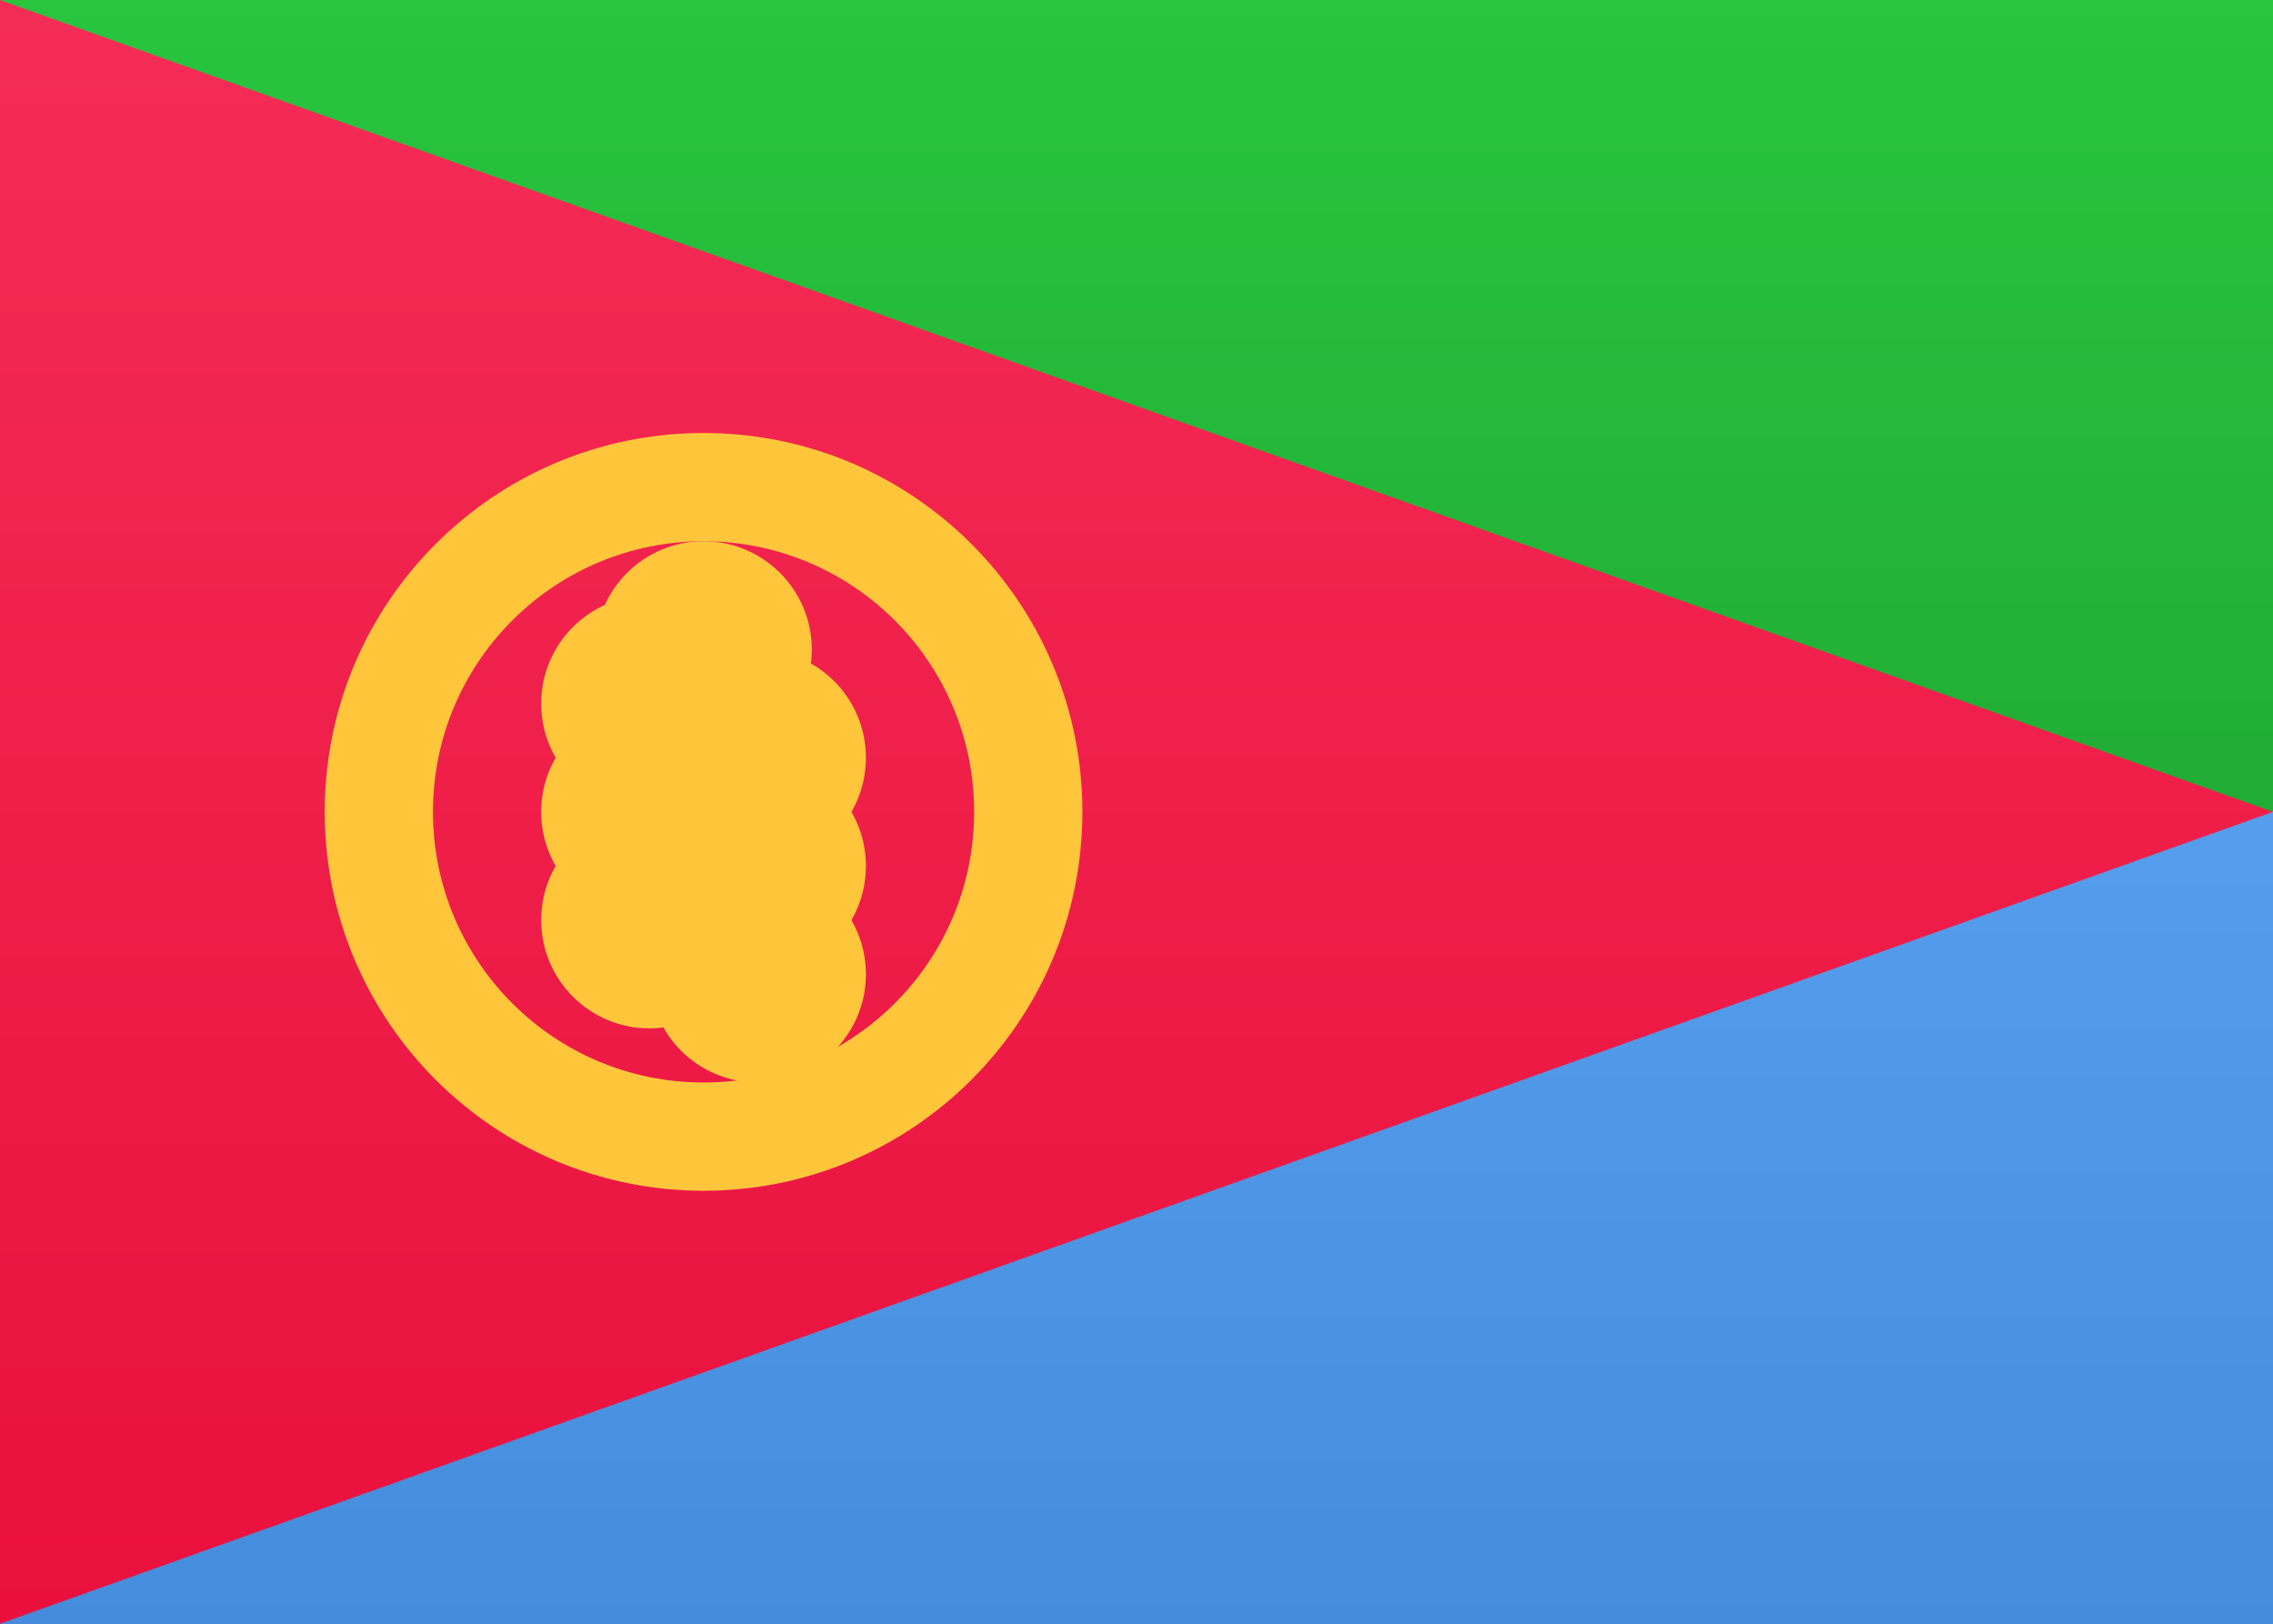
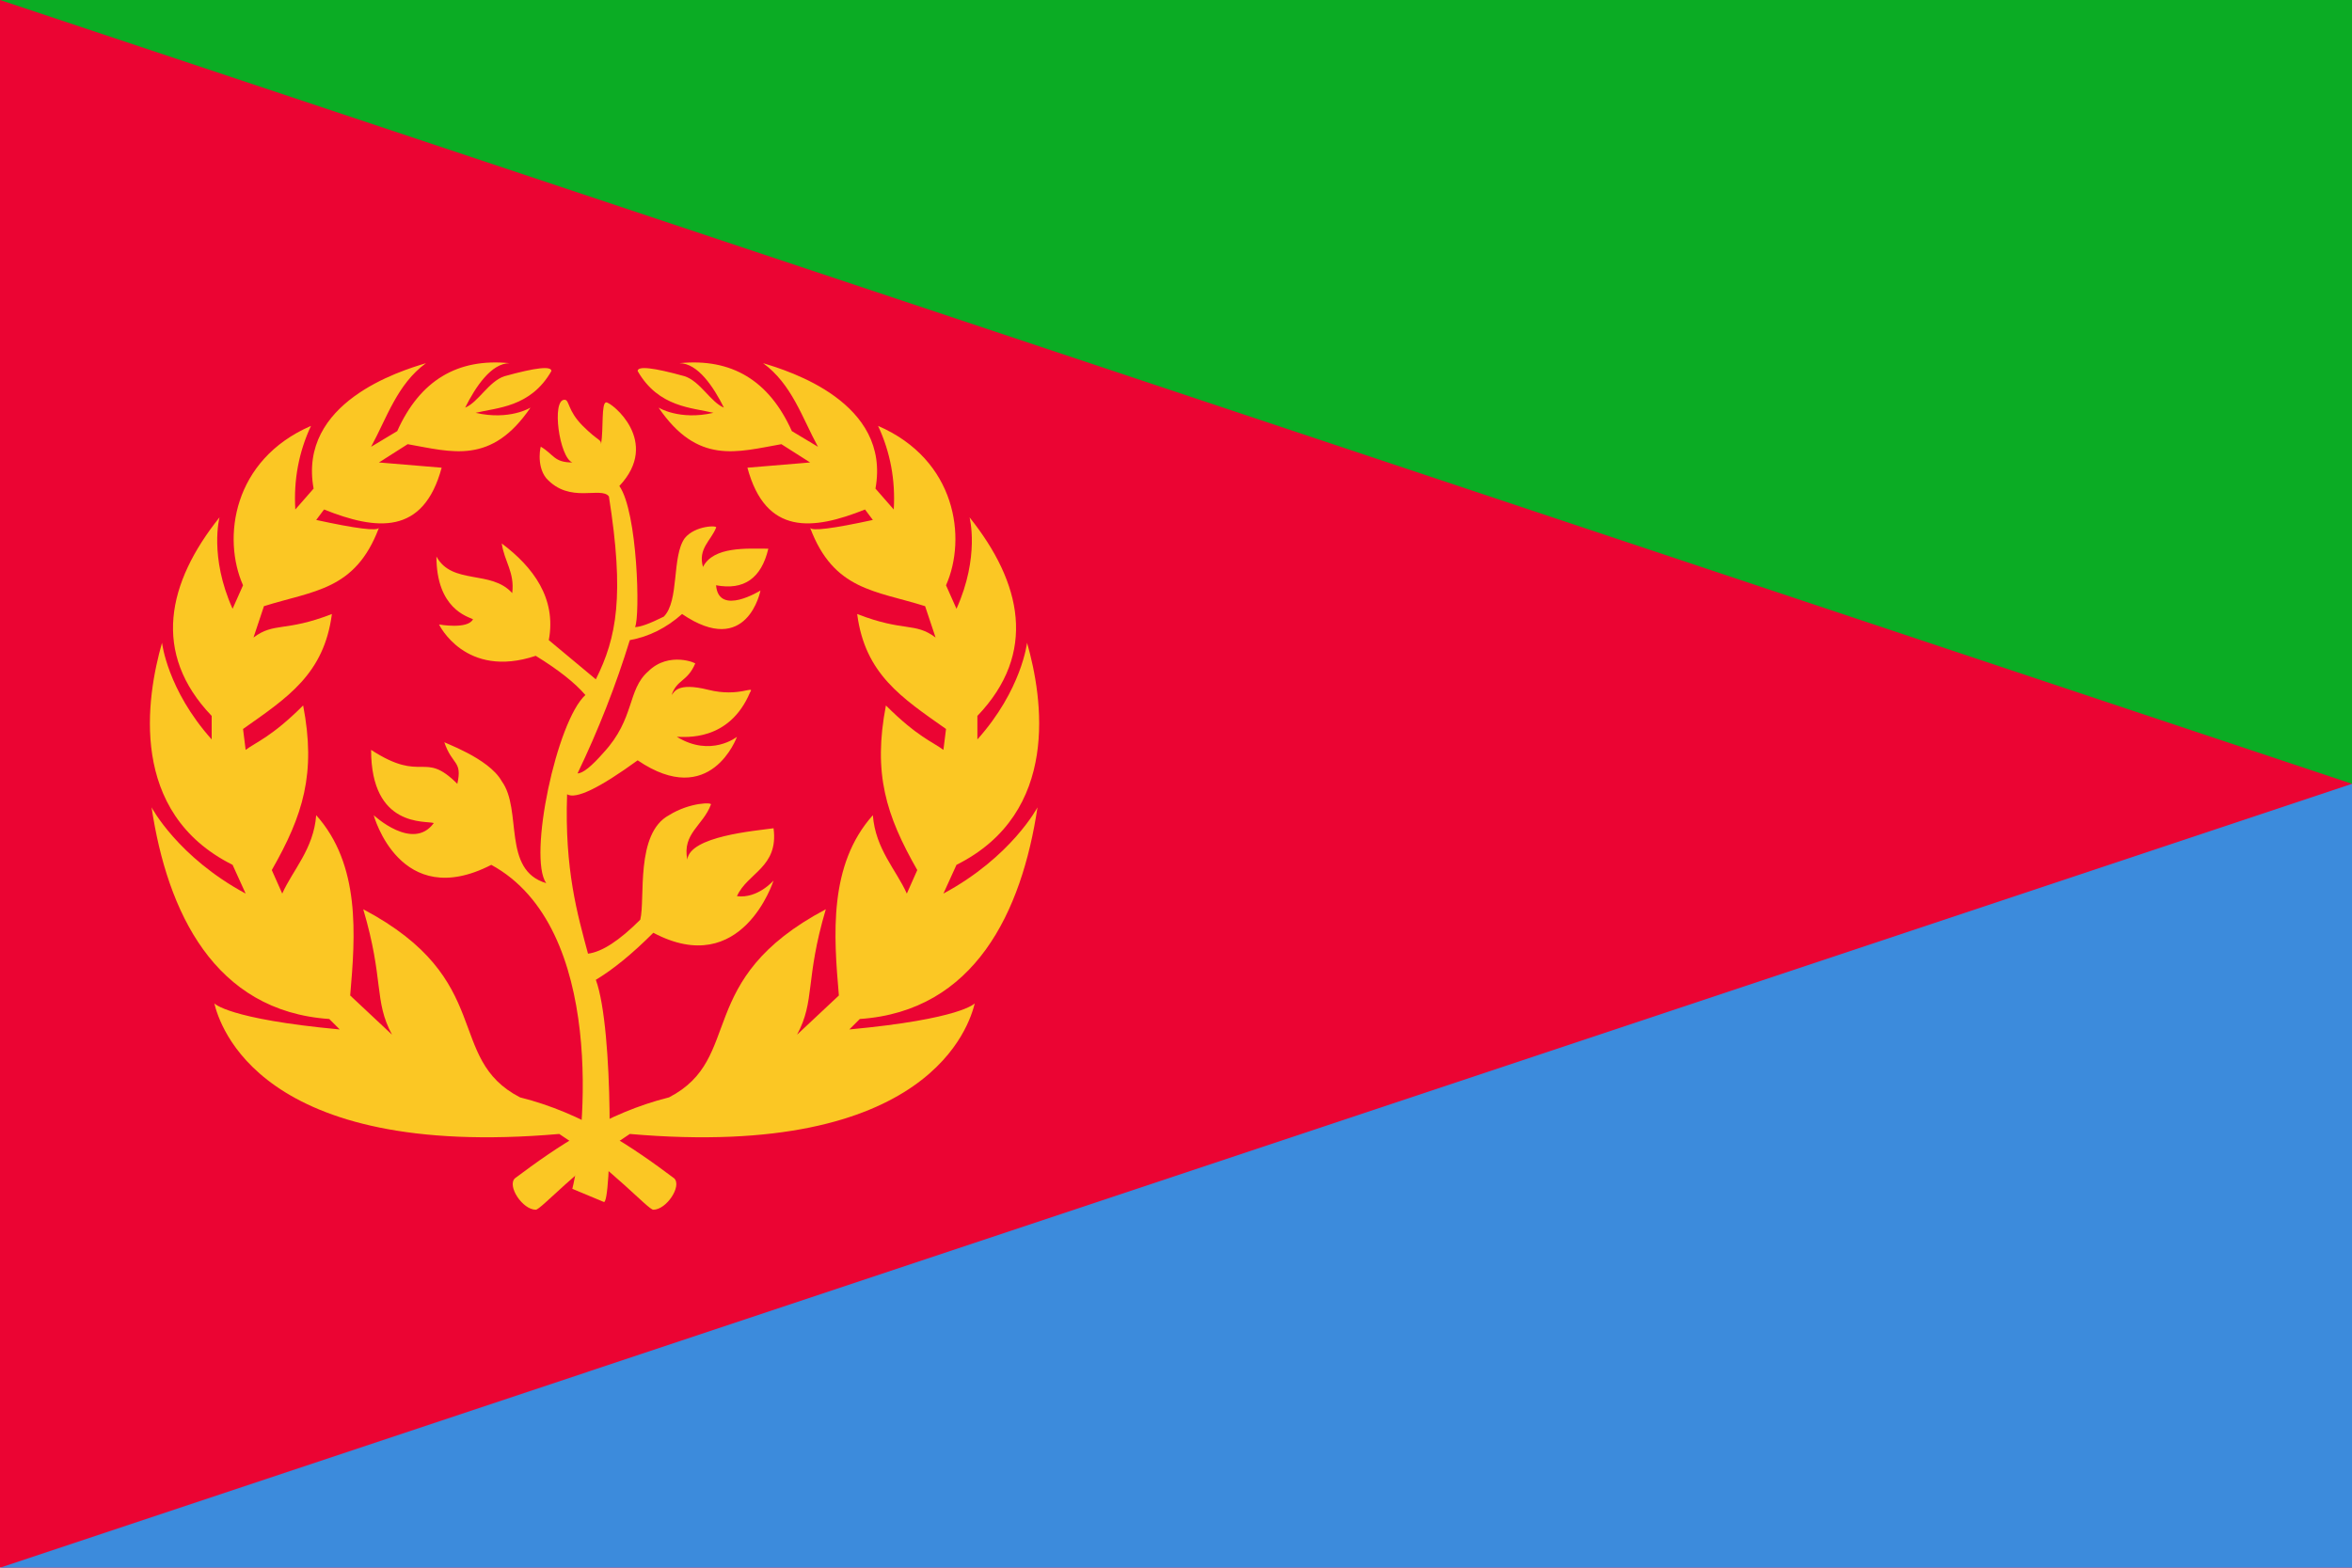
- <svg xmlns="http://www.w3.org/2000/svg" width="21" height="15">
-   <defs>
-     <linearGradient x1="50%" y1="0%" x2="50%" y2="100%" id="a">
-       <stop stop-color="#FFF" offset="0%" />
-       <stop stop-color="#F0F0F0" offset="100%" />
-     </linearGradient>
-     <linearGradient x1="50%" y1="0%" x2="50%" y2="100%" id="b">
-       <stop stop-color="#29C53F" offset="0%" />
-       <stop stop-color="#21AC35" offset="100%" />
-     </linearGradient>
-     <linearGradient x1="50%" y1="0%" x2="50%" y2="100%" id="c">
-       <stop stop-color="#579DED" offset="0%" />
-       <stop stop-color="#458BDB" offset="100%" />
-     </linearGradient>
-     <linearGradient x1="50%" y1="0%" x2="50%" y2="100%" id="d">
-       <stop stop-color="#F42D56" offset="0%" />
-       <stop stop-color="#E9103D" offset="100%" />
-     </linearGradient>
-   </defs>
-   <g fill="none" fill-rule="evenodd">
-     <path fill="url(#a)" d="M0 0h21v15H0z" />
-     <path fill="url(#b)" d="M0 0h21v7.5H0z" />
-     <path fill="url(#c)" d="M0 7.5h21v8H0z" />
-     <path fill="url(#d)" d="M0 15l21-7.5L0 0z" />
-     <path d="M6.5 10a2.5 2.5 0 100-5 2.5 2.5 0 000 5zm0 1a3.5 3.5 0 110-7 3.5 3.5 0 010 7z" fill="#FFC63C" fill-rule="nonzero" />
-     <circle fill="#FFC63C" cx="6" cy="6.5" r="1" />
-     <circle fill="#FFC63C" cx="7" cy="7" r="1" />
-     <circle fill="#FFC63C" cx="6.5" cy="6" r="1" />
-     <circle fill="#FFC63C" cx="6" cy="7.5" r="1" />
-     <circle fill="#FFC63C" cx="7" cy="8" r="1" />
-     <circle fill="#FFC63C" cx="6" cy="8.5" r="1" />
-     <circle fill="#FFC63C" cx="7" cy="9" r="1" />
-   </g>
+ <svg xmlns="http://www.w3.org/2000/svg" fill="#fbc724" viewBox="0 0 900 600">
+   <path fill="#eb0433" d="M0 0h900v600H0" />
+   <path fill="#0bac24" d="M0 0h900v300" />
+   <path fill="#3c8bdc" d="M900 300v300H0" />
+   <path id="a" d="M195 139c-7 0-13 9-17 17 5-2 9-10 15-12q18-5 18-2c-8 14-21 14-29 16 13 3 21-2 21-2-15 22-30 17-47 14l-11 7 24 2c-7 26-25 24-45 16l-3 4q23 5 24 3c-9 24-25 24-44 30l-4 12c8-6 12-2 30-9-3 23-17 32-34 44l1 8c4-3 10-5 22-17 5 26 0 42-12 63l4 9c4-9 12-17 13-30 17 19 15 46 13 69l16 15c-7-13-3-21-11-48 51 27 31 57 60 72 24 6 43 19 59 31 3 3-3 12-8 12-2 0-16-16-36-29-115 10-130-42-132-50 0 0 5 6 48 10l-4-4c-44-3-62-41-68-81 0 0 10 19 36 33l-5-11c-40-20-33-64-27-85 0 0 2 18 19 37v-9c-23-24-17-51 3-76 0 0-4 15 5 35l4-9c-8-18-4-48 26-61q-7 15-6 32l7-8c-6-33 33-45 43-48-11 8-15 21-21 32l10-6q13-29 43-26" />
+   <use href="#a" transform="matrix(-1 0 0 1 455 0)" />
+   <path d="M209 338c-7-10 4-62 15-72q-6-7-19-15c-27 9-37-12-37-12s11 2 13-2c-2-1-14-4-14-24 6 11 21 5 29 14 1-8-3-12-4-19 12 9 21 21 18 37l18 15c8-16 11-32 5-70-3-4-15 3-24-7-4-5-2-13-2-12 5 3 5 6 12 6-5-2-8-24-3-24 2 0 1 4 7 10s7 5 7 7c1-6 0-16 2-16s21 15 5 32c7 10 8 50 6 54q3 0 11-4c6-6 3-23 8-30 4-5 13-5 12-4-2 5-7 8-5 15 4-8 17-7 25-7q-4 17-20 14c1 12 17 2 17 2s-5 26-30 9q-9 8-20 10-8 26-20 51 3 0 10-8c12-13 9-24 17-31 8-8 19-3 18-3-3 7-7 6-9 12 1-1 2-5 14-2s18-2 16 1c-8 19-25 17-28 17 13 8 23 0 23 0s-10 28-38 9q-22 16-27 13c-1 29 4 46 8 61q8-1 20-13c2-8-2-33 11-40 8-5 17-5 16-4-3 8-11 11-9 21 1-9 26-11 33-12 2 15-10 17-14 26 8 1 14-6 14-6s-12 38-46 20q-12 12-22 18c7 19 6 87 3 85l-12-5c5-20 13-100-31-124-35 18-45-19-45-19s15 14 23 3c-3-1-24 2-24-28 20 13 20 0 33 13 2-9-2-7-5-16-1 0 17 6 22 15 8 11 0 34 17 39" />
</svg>
